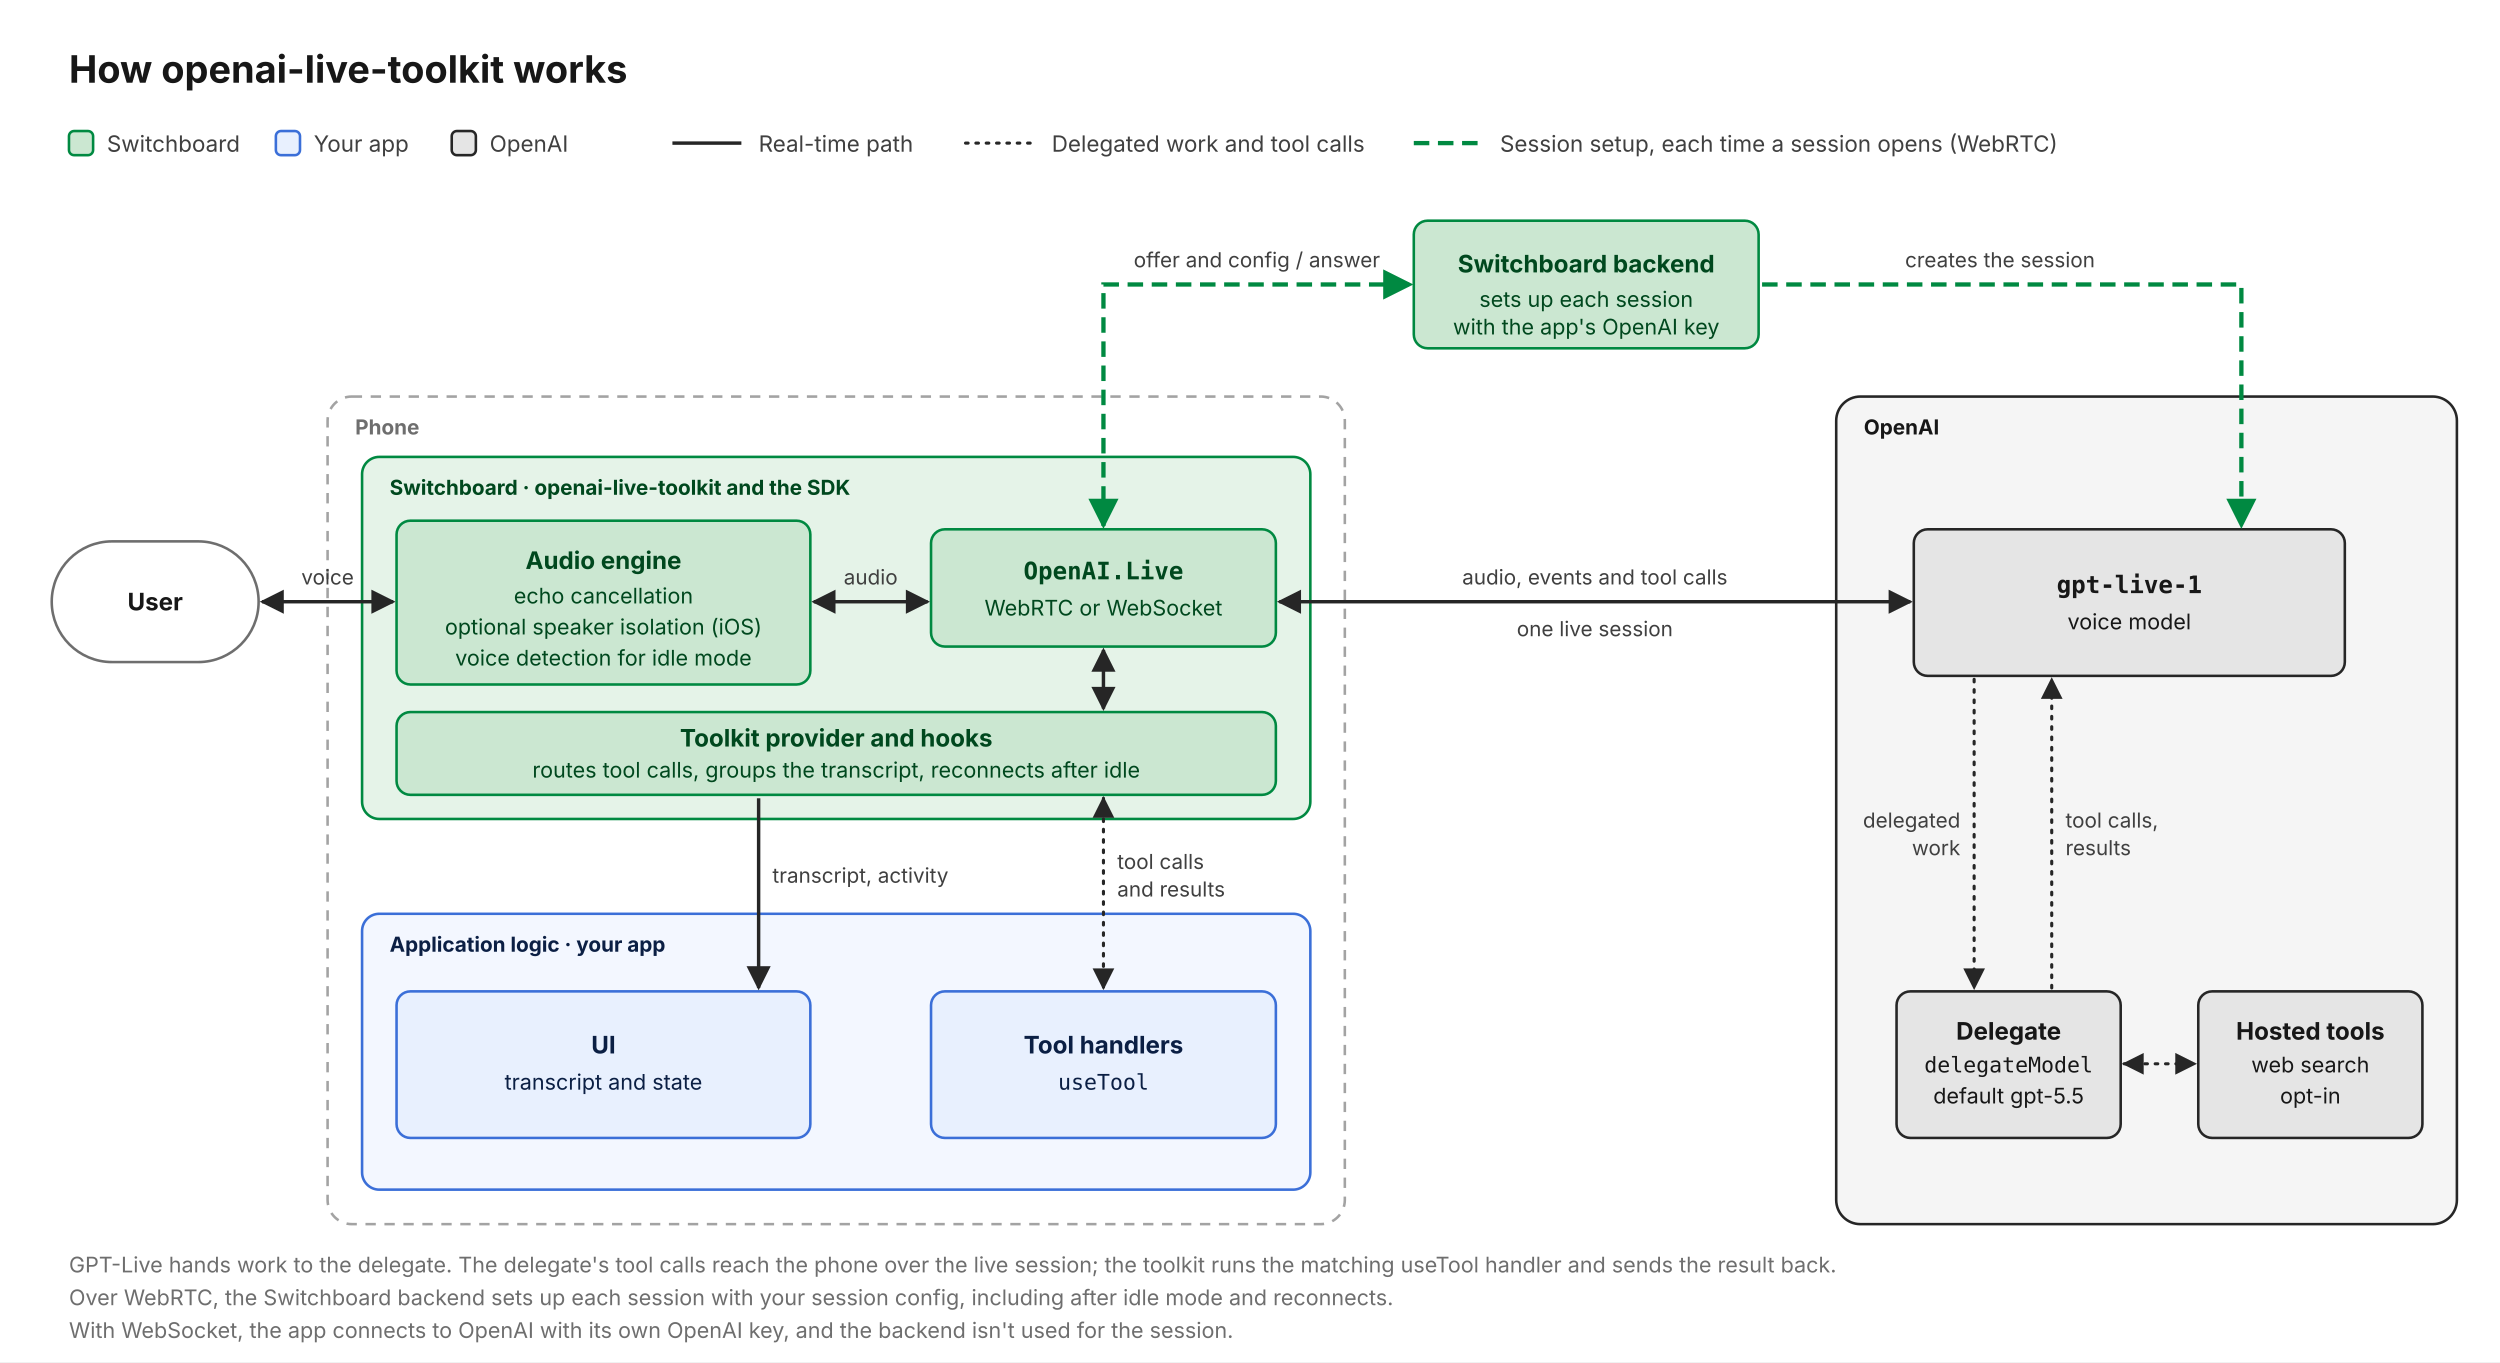
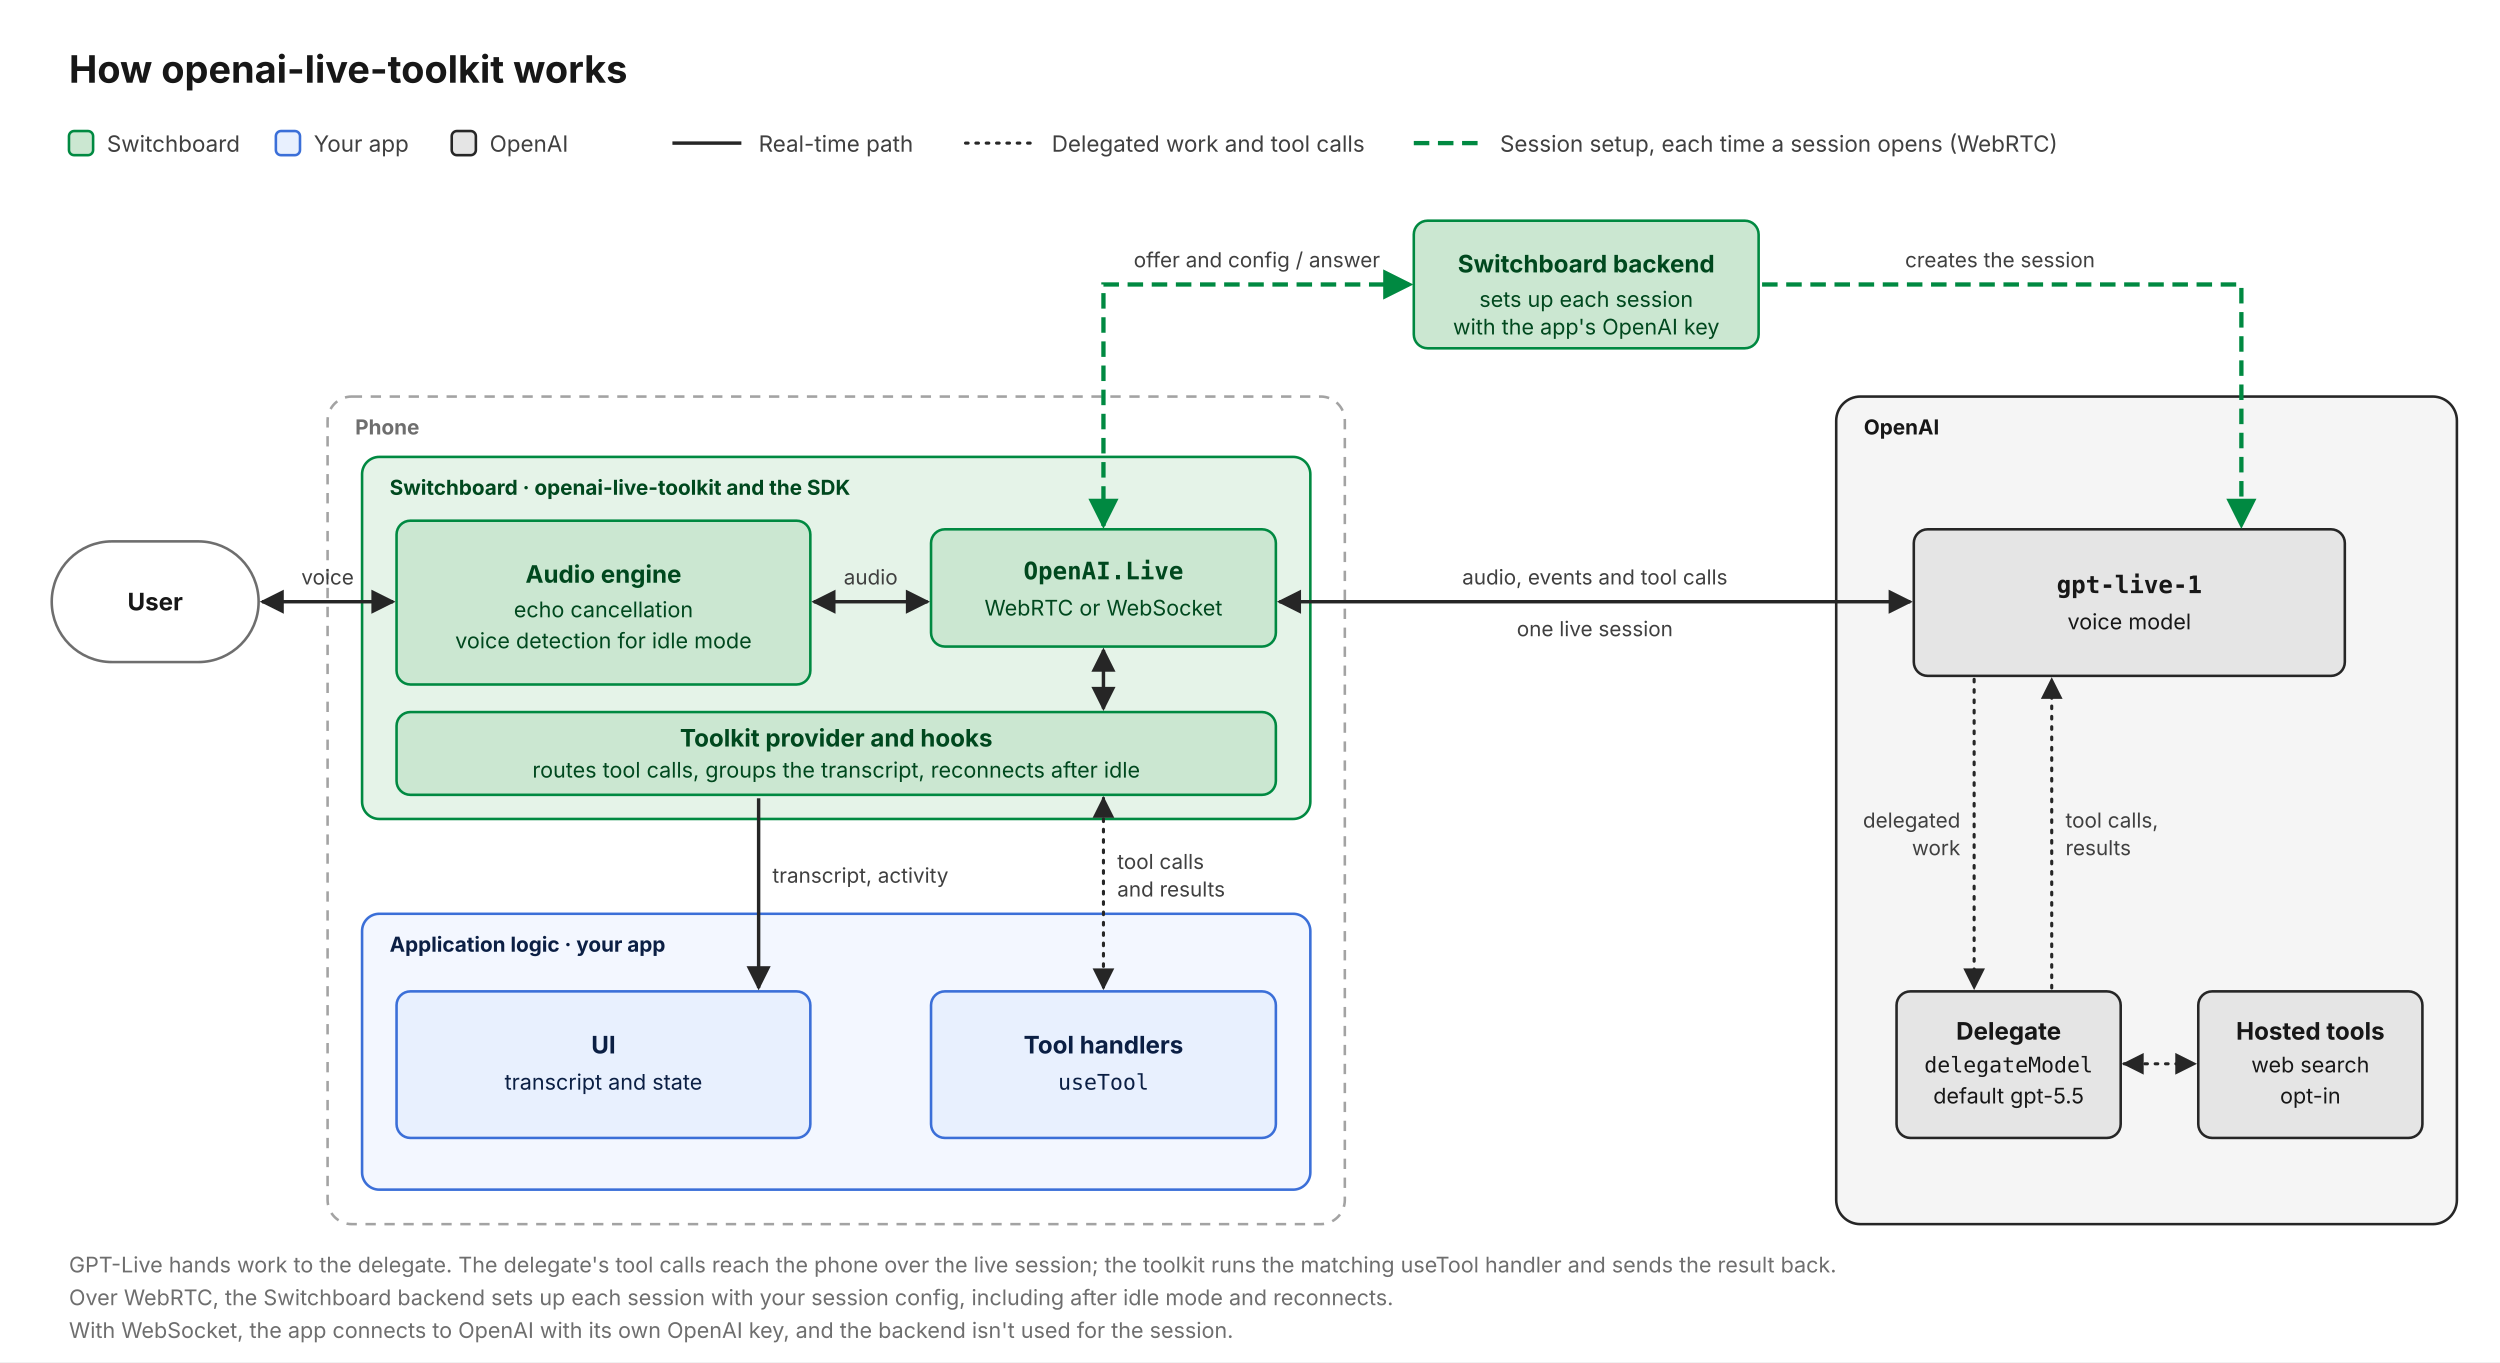
<svg xmlns="http://www.w3.org/2000/svg" width="1450" height="790" viewBox="0 0 1450 790" font-family="Inter, -apple-system, 'Helvetica Neue', Arial, sans-serif">
  <defs>
    <marker id="dark" viewBox="0 0 10 10" refX="9" refY="5" markerWidth="7" markerHeight="7" orient="auto-start-reverse">
      <path d="M0,0 L10,5 L0,10 z" fill="#262626" />
    </marker>
    <marker id="green" viewBox="0 0 10 10" refX="9" refY="5" markerWidth="7" markerHeight="7" orient="auto-start-reverse">
      <path d="M0,0 L10,5 L0,10 z" fill="#008941" />
    </marker>
    <style>
      .title { font-size: 22px; font-weight: 700; fill: #171717; }
      .legend { font-size: 13px; fill: #404040; }
      .group { font-size: 12px; font-weight: 700; }
      .name { font-size: 14px; font-weight: 700; text-anchor: middle; }
      .sub { font-size: 12.5px; text-anchor: middle; }
      .code { font-family: 'SF Mono', Menlo, Consolas, monospace; }
      .label { font-size: 12px; fill: #404040; }
      .note { font-size: 12.5px; fill: #6E6E6E; }
      .rt { stroke: #262626; stroke-width: 2; fill: none; }
      .dl { stroke: #262626; stroke-width: 1.8; fill: none; stroke-dasharray: 1.5 4.5; stroke-linecap: round; }
      .su { stroke: #008941; stroke-width: 2.5; fill: none; stroke-dasharray: 9 5; }
      .sb-group { fill: #E5F3E8; stroke: #008941; stroke-width: 1.5; }
      .sb-node { fill: #CBE7D1; stroke: #008941; stroke-width: 1.5; }
      .sb-text { fill: #00481E; }
      .app-group { fill: #F3F7FF; stroke: #3B6FD8; stroke-width: 1.5; }
      .app-node { fill: #E8F0FE; stroke: #3B6FD8; stroke-width: 1.5; }
      .app-text { fill: #0B1F44; }
      .oai-group { fill: #F5F5F5; stroke: #262626; stroke-width: 1.5; }
      .oai-node { fill: #E5E5E5; stroke: #262626; stroke-width: 1.5; }
      .oai-text { fill: #171717; }
    </style>
  </defs>
  <rect width="1450" height="790" fill="#FFFFFF" />
  <text x="40" y="48" class="title">How openai-live-toolkit works</text>
  <rect x="40" y="76" width="14" height="14" rx="3" class="sb-node" />
  <text x="62" y="88" class="legend">Switchboard</text>
  <rect x="160" y="76" width="14" height="14" rx="3" class="app-node" />
  <text x="182" y="88" class="legend">Your app</text>
  <rect x="262" y="76" width="14" height="14" rx="3" class="oai-node" />
  <text x="284" y="88" class="legend">OpenAI</text>
  <line x1="390" y1="83" x2="430" y2="83" class="rt" />
  <text x="440" y="88" class="legend">Real-time path</text>
  <line x1="560" y1="83" x2="600" y2="83" class="dl" />
  <text x="610" y="88" class="legend">Delegated work and tool calls</text>
  <line x1="820" y1="83" x2="860" y2="83" class="su" />
  <text x="870" y="88" class="legend">Session setup, each time a session opens (WebRTC)</text>
  <rect x="820" y="128" width="200" height="74" rx="8" class="sb-node" />
  <text x="920" y="158" class="name sb-text">Switchboard backend</text>
  <text x="920" y="178" class="sub sb-text">sets up each session</text>
  <text x="920" y="194" class="sub sb-text">with the app's OpenAI key</text>
  <rect x="190" y="230" width="590" height="480" rx="14" fill="none" stroke="#A3A3A3" stroke-width="1.5" stroke-dasharray="6 5" />
  <text x="206" y="252" class="group" fill="#6E6E6E">Phone</text>
  <rect x="210" y="265" width="550" height="210" rx="10" class="sb-group" />
  <text x="226" y="287" class="group sb-text">Switchboard · openai-live-toolkit and the SDK</text>
  <rect x="230" y="302" width="240" height="95" rx="8" class="sb-node" />
-   <text x="350" y="330" class="name sb-text">Audio engine</text>
-   <text x="350" y="350" class="sub sb-text">echo cancellation</text>
-   <text x="350" y="368" class="sub sb-text">optional speaker isolation (iOS)</text>
-   <text x="350" y="386" class="sub sb-text">voice detection for idle mode</text>
+   <text x="350" y="338" class="name sb-text">Audio engine</text>
+   <text x="350" y="358" class="sub sb-text">echo cancellation</text>
+   <text x="350" y="376" class="sub sb-text">voice detection for idle mode</text>
  <rect x="540" y="307" width="200" height="68" rx="8" class="sb-node" />
  <text x="640" y="336" class="name sb-text code">OpenAI.Live</text>
  <text x="640" y="357" class="sub sb-text">WebRTC or WebSocket</text>
  <rect x="230" y="413" width="510" height="48" rx="8" class="sb-node" />
  <text x="485" y="433" class="name sb-text">Toolkit provider and hooks</text>
  <text x="485" y="451" class="sub sb-text">routes tool calls, groups the transcript, reconnects after idle</text>
  <rect x="210" y="530" width="550" height="160" rx="10" class="app-group" />
  <text x="226" y="552" class="group app-text">Application logic · your app</text>
  <rect x="230" y="575" width="240" height="85" rx="8" class="app-node" />
  <text x="350" y="611" class="name app-text">UI</text>
  <text x="350" y="632" class="sub app-text">transcript and state</text>
  <rect x="540" y="575" width="200" height="85" rx="8" class="app-node" />
  <text x="640" y="611" class="name app-text">Tool handlers</text>
  <text x="640" y="632" class="sub app-text code">useTool</text>
  <rect x="30" y="314" width="120" height="70" rx="35" fill="#FFFFFF" stroke="#6E6E6E" stroke-width="1.5" />
  <text x="90" y="354" class="name" fill="#171717">User</text>
  <rect x="1065" y="230" width="360" height="480" rx="14" class="oai-group" />
  <text x="1081" y="252" class="group oai-text">OpenAI</text>
  <rect x="1110" y="307" width="250" height="85" rx="8" class="oai-node" />
  <text x="1235" y="344" class="name oai-text code">gpt-live-1</text>
  <text x="1235" y="365" class="sub oai-text">voice model</text>
  <rect x="1100" y="575" width="130" height="85" rx="8" class="oai-node" />
  <text x="1165" y="603" class="name oai-text">Delegate</text>
  <text x="1165" y="622" class="sub oai-text code">delegateModel</text>
  <text x="1165" y="640" class="sub oai-text">default gpt-5.5</text>
  <rect x="1275" y="575" width="130" height="85" rx="8" class="oai-node" />
  <text x="1340" y="603" class="name oai-text">Hosted tools</text>
  <text x="1340" y="622" class="sub oai-text">web search</text>
  <text x="1340" y="640" class="sub oai-text">opt-in</text>
  <line x1="152" y1="349" x2="228" y2="349" class="rt" marker-start="url(#dark)" marker-end="url(#dark)" />
  <text x="190" y="339" class="label" text-anchor="middle">voice</text>
  <line x1="472" y1="349" x2="538" y2="349" class="rt" marker-start="url(#dark)" marker-end="url(#dark)" />
  <text x="505" y="339" class="label" text-anchor="middle">audio</text>
  <line x1="742" y1="349" x2="1108" y2="349" class="rt" marker-start="url(#dark)" marker-end="url(#dark)" />
  <text x="925" y="339" class="label" text-anchor="middle">audio, events and tool calls</text>
  <text x="925" y="369" class="label" text-anchor="middle">one live session</text>
  <line x1="640" y1="377" x2="640" y2="411" class="rt" marker-start="url(#dark)" marker-end="url(#dark)" />
  <line x1="440" y1="463" x2="440" y2="573" class="rt" marker-end="url(#dark)" />
  <text x="448" y="512" class="label">transcript, activity</text>
  <path d="M640,305 V165 H818" class="su" marker-start="url(#green)" marker-end="url(#green)" />
  <text x="729" y="155" class="label" text-anchor="middle">offer and config / answer</text>
  <path d="M1022,165 H1300 V305" class="su" marker-end="url(#green)" />
  <text x="1160" y="155" class="label" text-anchor="middle">creates the session</text>
  <line x1="1145" y1="394" x2="1145" y2="573" class="dl" marker-end="url(#dark)" />
  <text x="1137" y="480" class="label" text-anchor="end">delegated</text>
  <text x="1137" y="496" class="label" text-anchor="end">work</text>
  <line x1="1190" y1="573" x2="1190" y2="394" class="dl" marker-end="url(#dark)" />
  <text x="1198" y="480" class="label">tool calls,</text>
  <text x="1198" y="496" class="label">results</text>
  <line x1="1232" y1="617" x2="1273" y2="617" class="dl" marker-start="url(#dark)" marker-end="url(#dark)" />
  <line x1="640" y1="463" x2="640" y2="573" class="dl" marker-start="url(#dark)" marker-end="url(#dark)" />
  <text x="648" y="504" class="label">tool calls</text>
  <text x="648" y="520" class="label">and results</text>
  <text x="40" y="738" class="note">GPT-Live hands work to the delegate. The delegate's tool calls reach the phone over the live session; the toolkit runs the matching useTool handler and sends the result back.</text>
  <text x="40" y="757" class="note">Over WebRTC, the Switchboard backend sets up each session with your session config, including after idle mode and reconnects.</text>
  <text x="40" y="776" class="note">With WebSocket, the app connects to OpenAI with its own OpenAI key, and the backend isn't used for the session.</text>
</svg>
